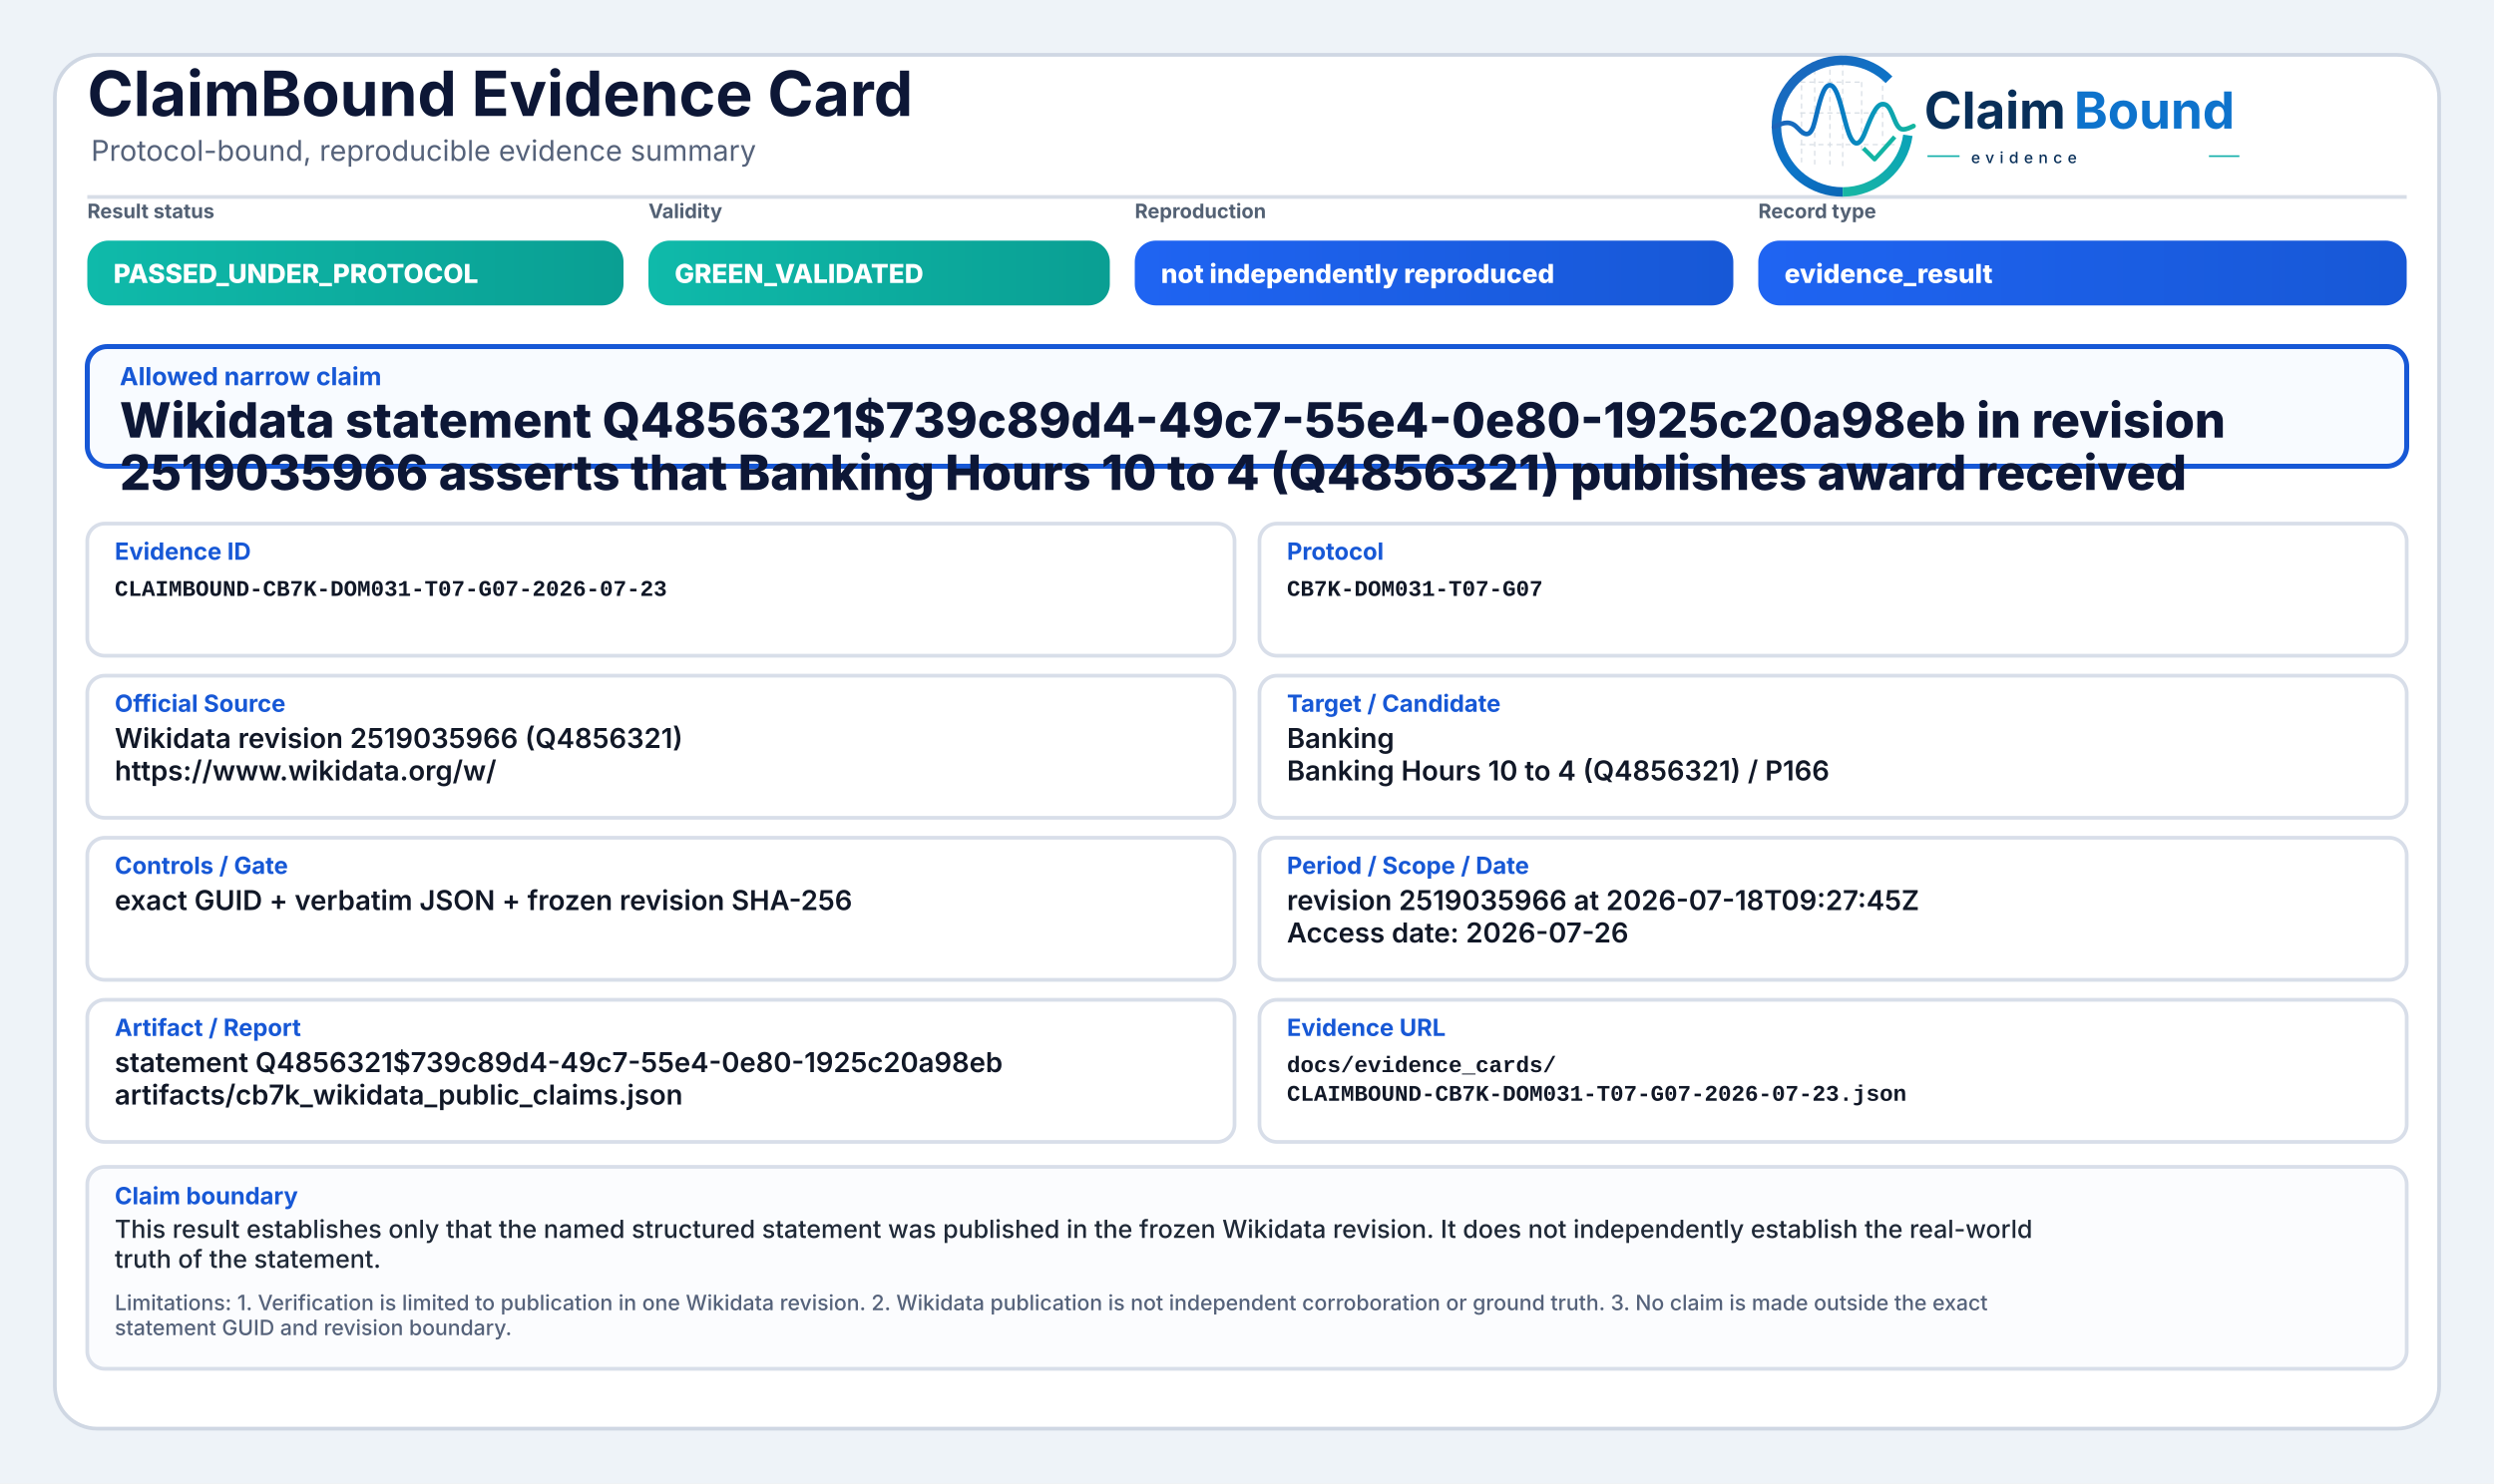
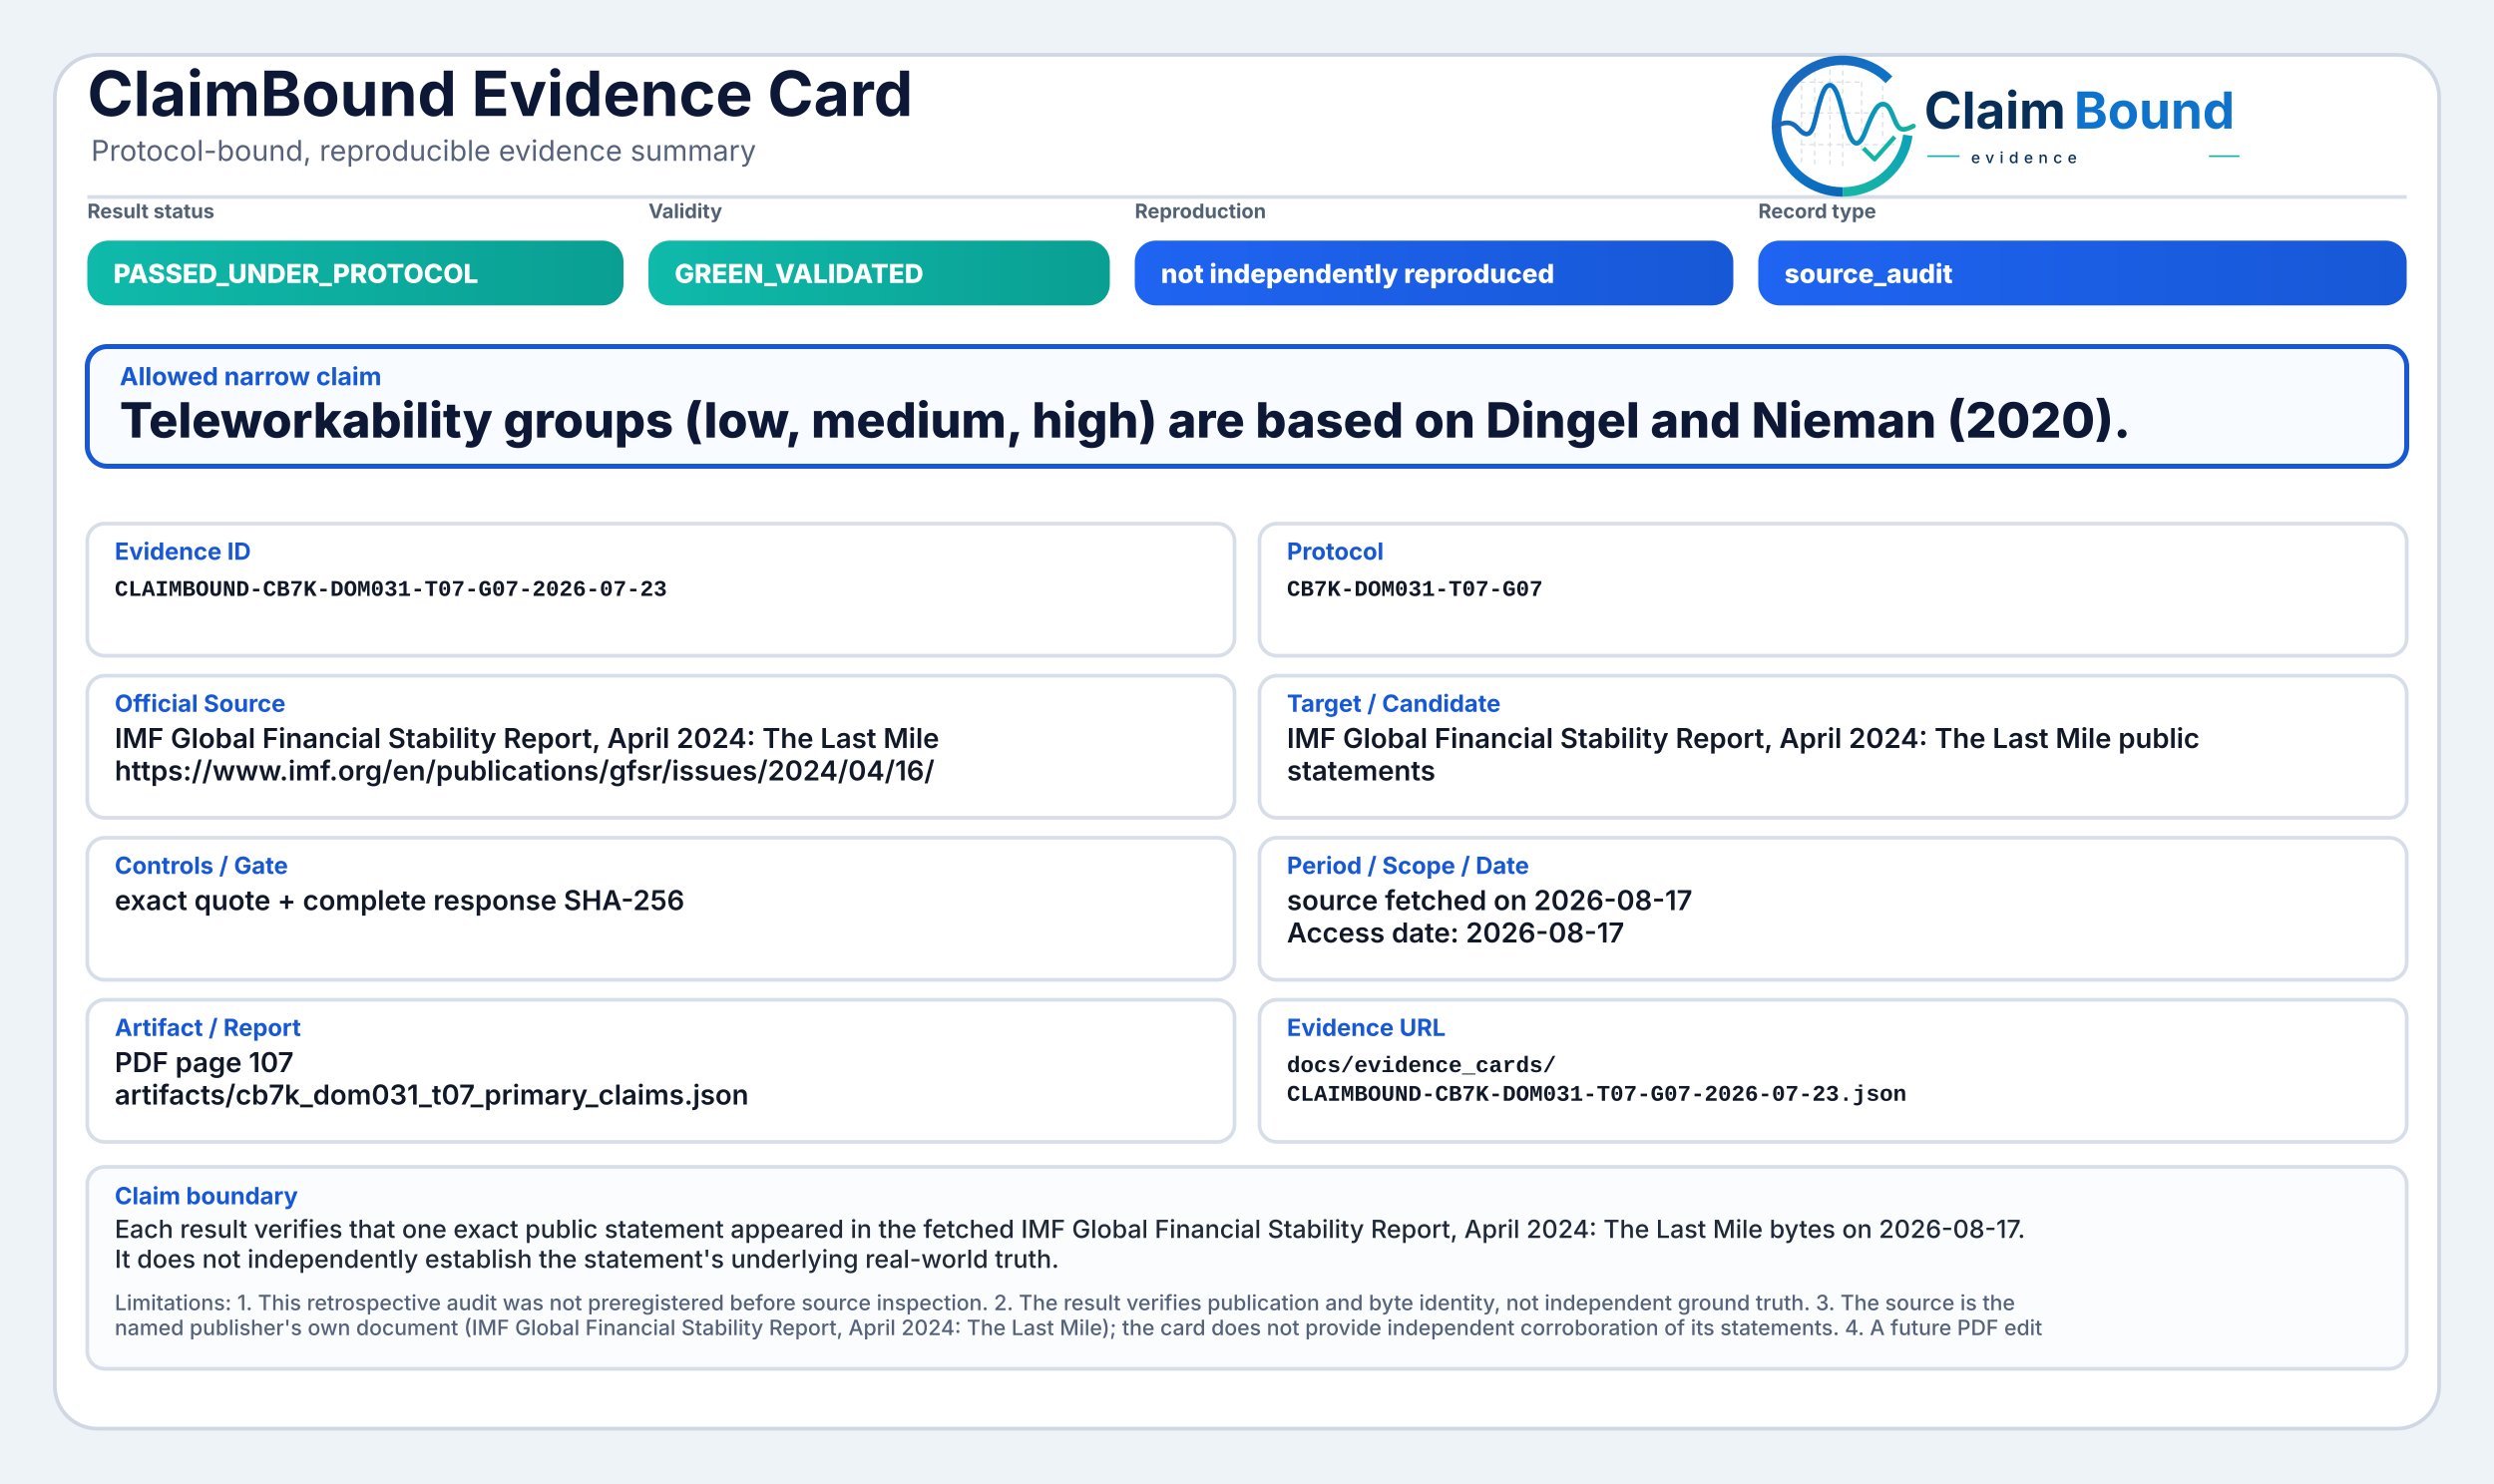
<svg xmlns="http://www.w3.org/2000/svg" width="2000" height="1190" viewBox="0 0 2000 1190" role="img" aria-label="ClaimBound Evidence Card">
  <defs>
    <linearGradient id="greenGrad" x1="0" y1="0" x2="1" y2="0">
      <stop offset="0%" stop-color="#0fbaaa" />
      <stop offset="100%" stop-color="#0a9f93" />
    </linearGradient>
    <linearGradient id="yellowGrad" x1="0" y1="0" x2="1" y2="0">
      <stop offset="0%" stop-color="#fbbf24" />
      <stop offset="100%" stop-color="#d97706" />
    </linearGradient>
    <linearGradient id="amberGrad" x1="0" y1="0" x2="1" y2="0">
      <stop offset="0%" stop-color="#f97316" />
      <stop offset="100%" stop-color="#c2410c" />
    </linearGradient>
    <linearGradient id="redGrad" x1="0" y1="0" x2="1" y2="0">
      <stop offset="0%" stop-color="#ef4444" />
      <stop offset="100%" stop-color="#b91c1c" />
    </linearGradient>
    <linearGradient id="grayGrad" x1="0" y1="0" x2="1" y2="0">
      <stop offset="0%" stop-color="#64748b" />
      <stop offset="100%" stop-color="#475569" />
    </linearGradient>
    <linearGradient id="blueGrad" x1="0" y1="0" x2="1" y2="0">
      <stop offset="0%" stop-color="#1f64f2" />
      <stop offset="100%" stop-color="#1758d6" />
    </linearGradient>
    <linearGradient id="logoRingBlue" x1="73" y1="453" x2="348" y2="793" gradientUnits="userSpaceOnUse">
      <stop offset="0" stop-color="#1E64BA" />
      <stop offset="0.55" stop-color="#0C75C8" />
      <stop offset="1" stop-color="#0A5FAB" />
    </linearGradient>
    <linearGradient id="logoRingTeal" x1="221" y1="792" x2="403" y2="594" gradientUnits="userSpaceOnUse">
      <stop offset="0" stop-color="#18B7A3" />
      <stop offset="1" stop-color="#089EBC" />
    </linearGradient>
    <linearGradient id="logoSignalGradient" x1="61" y1="628" x2="404" y2="628" gradientUnits="userSpaceOnUse">
      <stop offset="0" stop-color="#1E64BA" />
      <stop offset="0.43" stop-color="#0877C4" />
      <stop offset="0.72" stop-color="#0A97BB" />
      <stop offset="1" stop-color="#14B69E" />
    </linearGradient>
  </defs>
  <rect x="0" y="0" width="2000" height="1190" fill="#eef3f8" />
  <rect x="44" y="44" width="1912" height="1102" rx="34" fill="#ffffff" stroke="#cfd7e3" stroke-width="3" />
  <path d="M70 158 H1930" stroke="#d7dde7" stroke-width="3" />
  <text x="70" y="93" font-family="Inter, Segoe UI, Arial, sans-serif" font-size="50" font-weight="750" fill="#0d1736">ClaimBound Evidence Card</text>
  <text x="73" y="129" font-family="Inter, Segoe UI, Arial, sans-serif" font-size="23" font-weight="400" fill="#55627a">Protocol-bound, reproducible evidence summary</text>
  <g aria-label="ClaimBound evidence logo" transform="translate(1415,52) scale(0.33) translate(-40,-478)">
    <g stroke-linecap="butt" stroke-linejoin="round">
      <g stroke="#CBD3DC" stroke-width="3.2" stroke-linecap="round" stroke-dasharray="10 12" opacity="0.72">
        <path d="M130 507V714" />
        <path d="M162 490V719" />
        <path d="M199 491V719" />
        <path d="M230 471V726" />
        <path d="M276 521V690" />
        <path d="M327 508V650" />
        <path d="M128 520H277" />
        <path d="M128 595H327" />
        <path d="M128 672H355" />
      </g>
      <path d="M342.6 514.3A160 160 0 1 0 230 787" fill="none" stroke="url(#logoRingBlue)" stroke-width="23" />
      <path d="M230 787A160 160 0 0 0 388.4 649.3" fill="none" stroke="url(#logoRingTeal)" stroke-width="23" />
      <path d="M63 629.5C87 616.4 104.3 613.6 121.2 632.2C140.7 653.8 153.4 651.6 162.1 616.2C173.8 568.5 182.5 527.5 198.9 527.5C217.5 527.5 228.4 590.6 240.3 630.8C253.4 675.4 268.6 682.8 284.6 641.5C303.5 592.9 315.2 567.6 333.7 574.7C352.6 582 355.7 635.1 376.6 634.9C386.2 634.8 394 630.4 402 626.8" fill="none" stroke="url(#logoSignalGradient)" stroke-width="11.5" stroke-linecap="round" />
      <path d="M284 684.5L307.5 707.7L353 657" fill="none" stroke="#12B4A4" stroke-width="10.5" stroke-linecap="square" />
    </g>
    <text x="428" y="633" font-family="Inter, Segoe UI, Arial, sans-serif" font-size="124" font-weight="750" fill="#082F59" text-rendering="geometricPrecision">Claim</text>
    <text x="792" y="633" font-family="Inter, Segoe UI, Arial, sans-serif" font-size="124" font-weight="750" fill="#0E73CC" text-rendering="geometricPrecision">Bound</text>
    <line x1="436" y1="700" x2="514" y2="700" stroke="#11AFA9" stroke-width="4" />
    <text x="542" y="717" font-family="Inter, Segoe UI, Arial, sans-serif" font-size="38" font-weight="500" letter-spacing="13" fill="#082F59">evidence</text>
    <line x1="1120" y1="700" x2="1194" y2="700" stroke="#11AFA9" stroke-width="4" />
  </g>
  <text x="70" y="175" font-family="Inter, Segoe UI, Arial, sans-serif" font-size="16" font-weight="650" fill="#536174">Result status</text>
  <rect x="70" y="193" width="430" height="52" rx="17" fill="url(#greenGrad)" />
  <text x="91" y="227" font-family="Inter, Segoe UI, Arial, sans-serif" font-size="21" font-weight="800" fill="#ffffff">PASSED_UNDER_PROTOCOL</text>
  <text x="520" y="175" font-family="Inter, Segoe UI, Arial, sans-serif" font-size="16" font-weight="650" fill="#536174">Validity</text>
  <rect x="520" y="193" width="370" height="52" rx="17" fill="url(#greenGrad)" />
  <text x="541" y="227" font-family="Inter, Segoe UI, Arial, sans-serif" font-size="21" font-weight="800" fill="#ffffff">GREEN_VALIDATED</text>
  <text x="910" y="175" font-family="Inter, Segoe UI, Arial, sans-serif" font-size="16" font-weight="650" fill="#536174">Reproduction</text>
  <rect x="910" y="193" width="480" height="52" rx="17" fill="url(#blueGrad)" />
  <text x="931" y="227" font-family="Inter, Segoe UI, Arial, sans-serif" font-size="21" font-weight="800" fill="#ffffff">not independently reproduced</text>
  <text x="1410" y="175" font-family="Inter, Segoe UI, Arial, sans-serif" font-size="16" font-weight="650" fill="#536174">Record type</text>
  <rect x="1410" y="193" width="520" height="52" rx="17" fill="url(#blueGrad)" />
-   <text x="1431" y="227" font-family="Inter, Segoe UI, Arial, sans-serif" font-size="21" font-weight="800" fill="#ffffff">evidence_result</text>
+   <text x="1431" y="227" font-family="Inter, Segoe UI, Arial, sans-serif" font-size="21" font-weight="800" fill="#ffffff">source_audit</text>
  <rect x="70" y="278" width="1860" height="96" rx="16" fill="#f8fbff" stroke="#1758d6" stroke-width="4" />
  <text x="96" y="309" font-family="Inter, Segoe UI, Arial, sans-serif" font-size="20" font-weight="750" fill="#1758d6">Allowed narrow claim</text>
-   <text x="96" y="351" font-family="Inter, Segoe UI, Arial, sans-serif" font-size="39" font-weight="800" fill="#0d1736">Wikidata statement Q4856321$739c89d4-49c7-55e4-0e80-1925c20a98eb in revision</text>
-   <text x="96" y="393" font-family="Inter, Segoe UI, Arial, sans-serif" font-size="39" font-weight="800" fill="#0d1736">2519035966 asserts that Banking Hours 10 to 4 (Q4856321) publishes award received</text>
+   <text x="96" y="351" font-family="Inter, Segoe UI, Arial, sans-serif" font-size="39" font-weight="800" fill="#0d1736">Teleworkability groups (low, medium, high) are based on Dingel and Nieman (2020).</text>
  <rect x="70" y="420" width="920" height="106" rx="14" fill="#ffffff" stroke="#d8dee9" stroke-width="3" />
  <text x="92" y="449" font-family="Inter, Segoe UI, Arial, sans-serif" font-size="19" font-weight="750" fill="#1758d6">Evidence ID</text>
  <text x="92" y="478" font-family="SFMono-Regular, Consolas, Liberation Mono, monospace" font-size="18" font-weight="600" fill="#111827">CLAIMBOUND-CB7K-DOM031-T07-G07-2026-07-23</text>
  <rect x="1010" y="420" width="920" height="106" rx="14" fill="#ffffff" stroke="#d8dee9" stroke-width="3" />
  <text x="1032" y="449" font-family="Inter, Segoe UI, Arial, sans-serif" font-size="19" font-weight="750" fill="#1758d6">Protocol</text>
  <text x="1032" y="478" font-family="SFMono-Regular, Consolas, Liberation Mono, monospace" font-size="18" font-weight="600" fill="#111827">CB7K-DOM031-T07-G07</text>
  <rect x="70" y="542" width="920" height="114" rx="14" fill="#ffffff" stroke="#d8dee9" stroke-width="3" />
  <text x="92" y="571" font-family="Inter, Segoe UI, Arial, sans-serif" font-size="19" font-weight="750" fill="#1758d6">Official Source</text>
-   <text x="92" y="600" font-family="Inter, Segoe UI, Arial, sans-serif" font-size="22" font-weight="600" fill="#111827">Wikidata revision 2519035966 (Q4856321)</text>
-   <text x="92" y="626" font-family="Inter, Segoe UI, Arial, sans-serif" font-size="22" font-weight="600" fill="#111827">https://www.wikidata.org/w/</text>
+   <text x="92" y="600" font-family="Inter, Segoe UI, Arial, sans-serif" font-size="22" font-weight="600" fill="#111827">IMF Global Financial Stability Report, April 2024: The Last Mile</text>
+   <text x="92" y="626" font-family="Inter, Segoe UI, Arial, sans-serif" font-size="22" font-weight="600" fill="#111827">https://www.imf.org/en/publications/gfsr/issues/2024/04/16/</text>
  <rect x="1010" y="542" width="920" height="114" rx="14" fill="#ffffff" stroke="#d8dee9" stroke-width="3" />
  <text x="1032" y="571" font-family="Inter, Segoe UI, Arial, sans-serif" font-size="19" font-weight="750" fill="#1758d6">Target / Candidate</text>
-   <text x="1032" y="600" font-family="Inter, Segoe UI, Arial, sans-serif" font-size="22" font-weight="600" fill="#111827">Banking</text>
-   <text x="1032" y="626" font-family="Inter, Segoe UI, Arial, sans-serif" font-size="22" font-weight="600" fill="#111827">Banking Hours 10 to 4 (Q4856321) / P166</text>
+   <text x="1032" y="600" font-family="Inter, Segoe UI, Arial, sans-serif" font-size="22" font-weight="600" fill="#111827">IMF Global Financial Stability Report, April 2024: The Last Mile public</text>
+   <text x="1032" y="626" font-family="Inter, Segoe UI, Arial, sans-serif" font-size="22" font-weight="600" fill="#111827">statements</text>
  <rect x="70" y="672" width="920" height="114" rx="14" fill="#ffffff" stroke="#d8dee9" stroke-width="3" />
  <text x="92" y="701" font-family="Inter, Segoe UI, Arial, sans-serif" font-size="19" font-weight="750" fill="#1758d6">Controls / Gate</text>
-   <text x="92" y="730" font-family="Inter, Segoe UI, Arial, sans-serif" font-size="22" font-weight="600" fill="#111827">exact GUID + verbatim JSON + frozen revision SHA-256</text>
+   <text x="92" y="730" font-family="Inter, Segoe UI, Arial, sans-serif" font-size="22" font-weight="600" fill="#111827">exact quote + complete response SHA-256</text>
  <rect x="1010" y="672" width="920" height="114" rx="14" fill="#ffffff" stroke="#d8dee9" stroke-width="3" />
  <text x="1032" y="701" font-family="Inter, Segoe UI, Arial, sans-serif" font-size="19" font-weight="750" fill="#1758d6">Period / Scope / Date</text>
-   <text x="1032" y="730" font-family="Inter, Segoe UI, Arial, sans-serif" font-size="22" font-weight="600" fill="#111827">revision 2519035966 at 2026-07-18T09:27:45Z</text>
-   <text x="1032" y="756" font-family="Inter, Segoe UI, Arial, sans-serif" font-size="22" font-weight="600" fill="#111827">Access date: 2026-07-26</text>
+   <text x="1032" y="730" font-family="Inter, Segoe UI, Arial, sans-serif" font-size="22" font-weight="600" fill="#111827">source fetched on 2026-08-17</text>
+   <text x="1032" y="756" font-family="Inter, Segoe UI, Arial, sans-serif" font-size="22" font-weight="600" fill="#111827">Access date: 2026-08-17</text>
  <rect x="70" y="802" width="920" height="114" rx="14" fill="#ffffff" stroke="#d8dee9" stroke-width="3" />
  <text x="92" y="831" font-family="Inter, Segoe UI, Arial, sans-serif" font-size="19" font-weight="750" fill="#1758d6">Artifact / Report</text>
-   <text x="92" y="860" font-family="Inter, Segoe UI, Arial, sans-serif" font-size="22" font-weight="600" fill="#111827">statement Q4856321$739c89d4-49c7-55e4-0e80-1925c20a98eb</text>
-   <text x="92" y="886" font-family="Inter, Segoe UI, Arial, sans-serif" font-size="22" font-weight="600" fill="#111827">artifacts/cb7k_wikidata_public_claims.json</text>
+   <text x="92" y="860" font-family="Inter, Segoe UI, Arial, sans-serif" font-size="22" font-weight="600" fill="#111827">PDF page 107</text>
+   <text x="92" y="886" font-family="Inter, Segoe UI, Arial, sans-serif" font-size="22" font-weight="600" fill="#111827">artifacts/cb7k_dom031_t07_primary_claims.json</text>
  <rect x="1010" y="802" width="920" height="114" rx="14" fill="#ffffff" stroke="#d8dee9" stroke-width="3" />
  <text x="1032" y="831" font-family="Inter, Segoe UI, Arial, sans-serif" font-size="19" font-weight="750" fill="#1758d6">Evidence URL</text>
  <text x="1032" y="860" font-family="SFMono-Regular, Consolas, Liberation Mono, monospace" font-size="18" font-weight="600" fill="#111827">docs/evidence_cards/</text>
  <text x="1032" y="883" font-family="SFMono-Regular, Consolas, Liberation Mono, monospace" font-size="18" font-weight="600" fill="#111827">CLAIMBOUND-CB7K-DOM031-T07-G07-2026-07-23.json</text>
  <rect x="70" y="936" width="1860" height="162" rx="14" fill="#fbfcfe" stroke="#d8dee9" stroke-width="3" />
  <text x="92" y="966" font-family="Inter, Segoe UI, Arial, sans-serif" font-size="19" font-weight="750" fill="#1758d6">Claim boundary</text>
-   <text x="92" y="993" font-family="Inter, Segoe UI, Arial, sans-serif" font-size="20" font-weight="500" fill="#1f2937">This result establishes only that the named structured statement was published in the frozen Wikidata revision. It does not independently establish the real-world</text>
-   <text x="92" y="1017" font-family="Inter, Segoe UI, Arial, sans-serif" font-size="20" font-weight="500" fill="#1f2937">truth of the statement.</text>
-   <text x="92" y="1051" font-family="Inter, Segoe UI, Arial, sans-serif" font-size="17" font-weight="500" fill="#55627a">Limitations: 1. Verification is limited to publication in one Wikidata revision. 2. Wikidata publication is not independent corroboration or ground truth. 3. No claim is made outside the exact</text>
-   <text x="92" y="1071" font-family="Inter, Segoe UI, Arial, sans-serif" font-size="17" font-weight="500" fill="#55627a">statement GUID and revision boundary.</text>
+   <text x="92" y="993" font-family="Inter, Segoe UI, Arial, sans-serif" font-size="20" font-weight="500" fill="#1f2937">Each result verifies that one exact public statement appeared in the fetched IMF Global Financial Stability Report, April 2024: The Last Mile bytes on 2026-08-17.</text>
+   <text x="92" y="1017" font-family="Inter, Segoe UI, Arial, sans-serif" font-size="20" font-weight="500" fill="#1f2937">It does not independently establish the statement's underlying real-world truth.</text>
+   <text x="92" y="1051" font-family="Inter, Segoe UI, Arial, sans-serif" font-size="17" font-weight="500" fill="#55627a">Limitations: 1. This retrospective audit was not preregistered before source inspection. 2. The result verifies publication and byte identity, not independent ground truth. 3. The source is the</text>
+   <text x="92" y="1071" font-family="Inter, Segoe UI, Arial, sans-serif" font-size="17" font-weight="500" fill="#55627a">named publisher's own document (IMF Global Financial Stability Report, April 2024: The Last Mile); the card does not provide independent corroboration of its statements. 4. A future PDF edit</text>
</svg>
